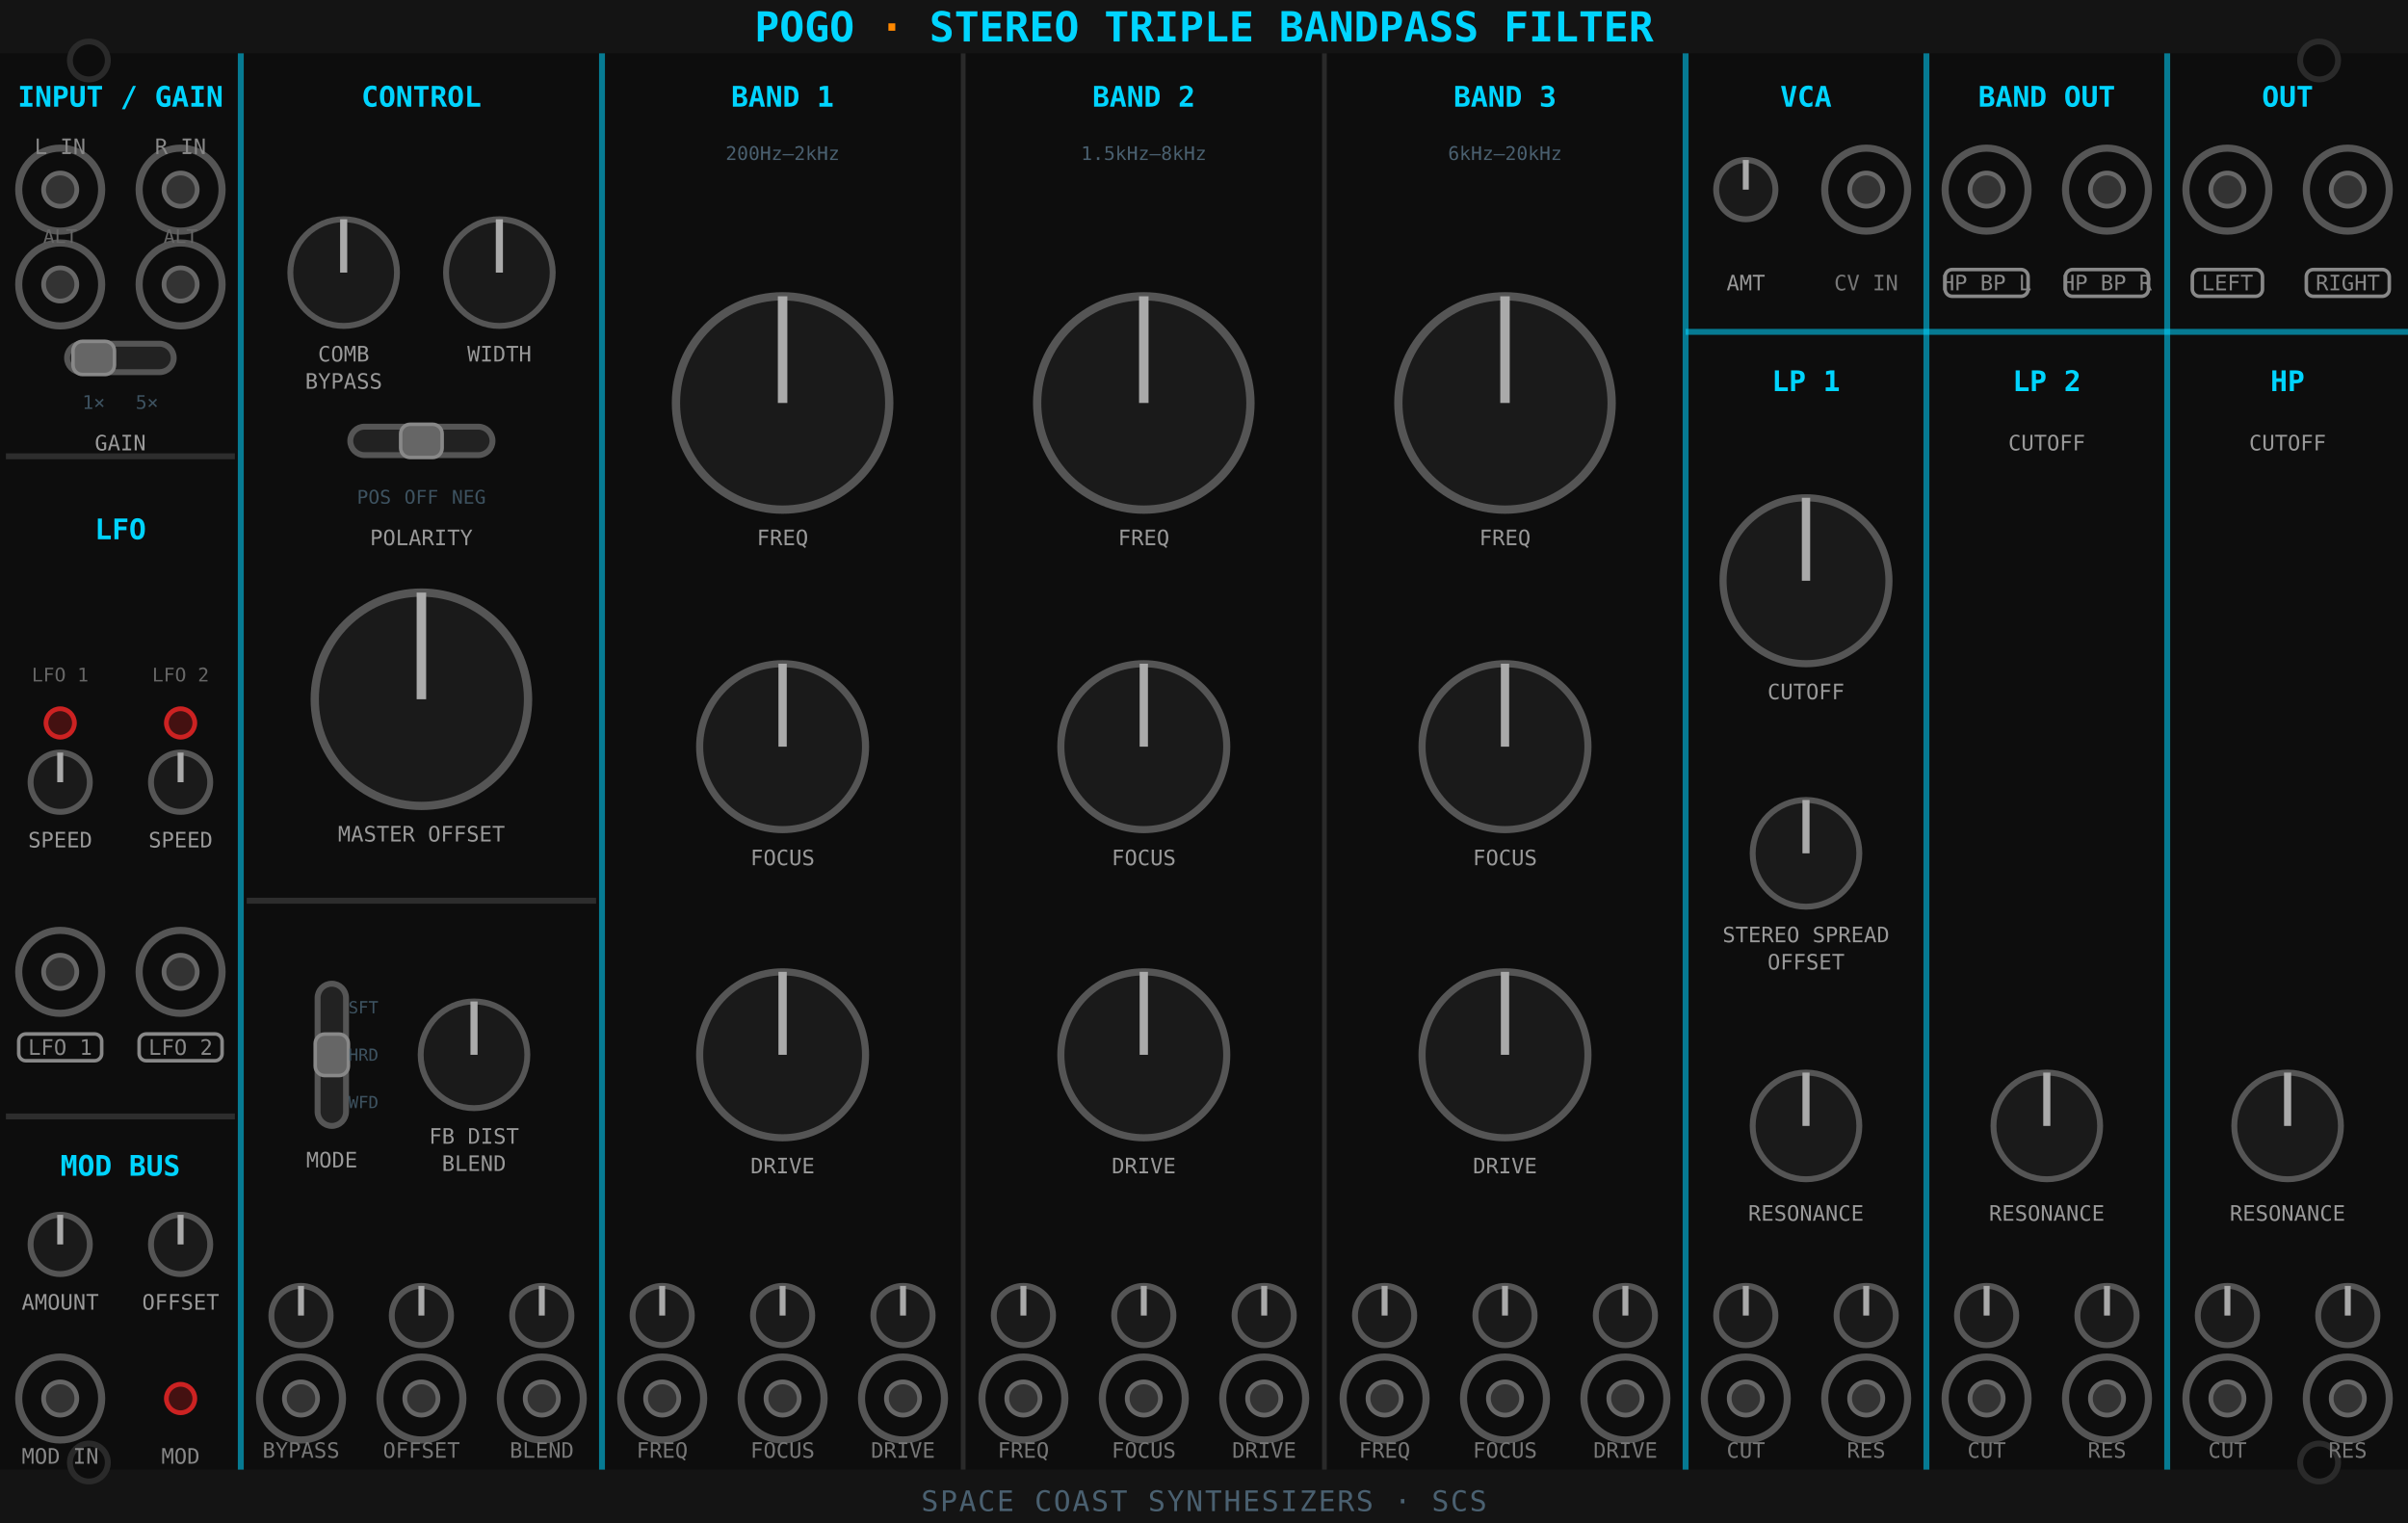
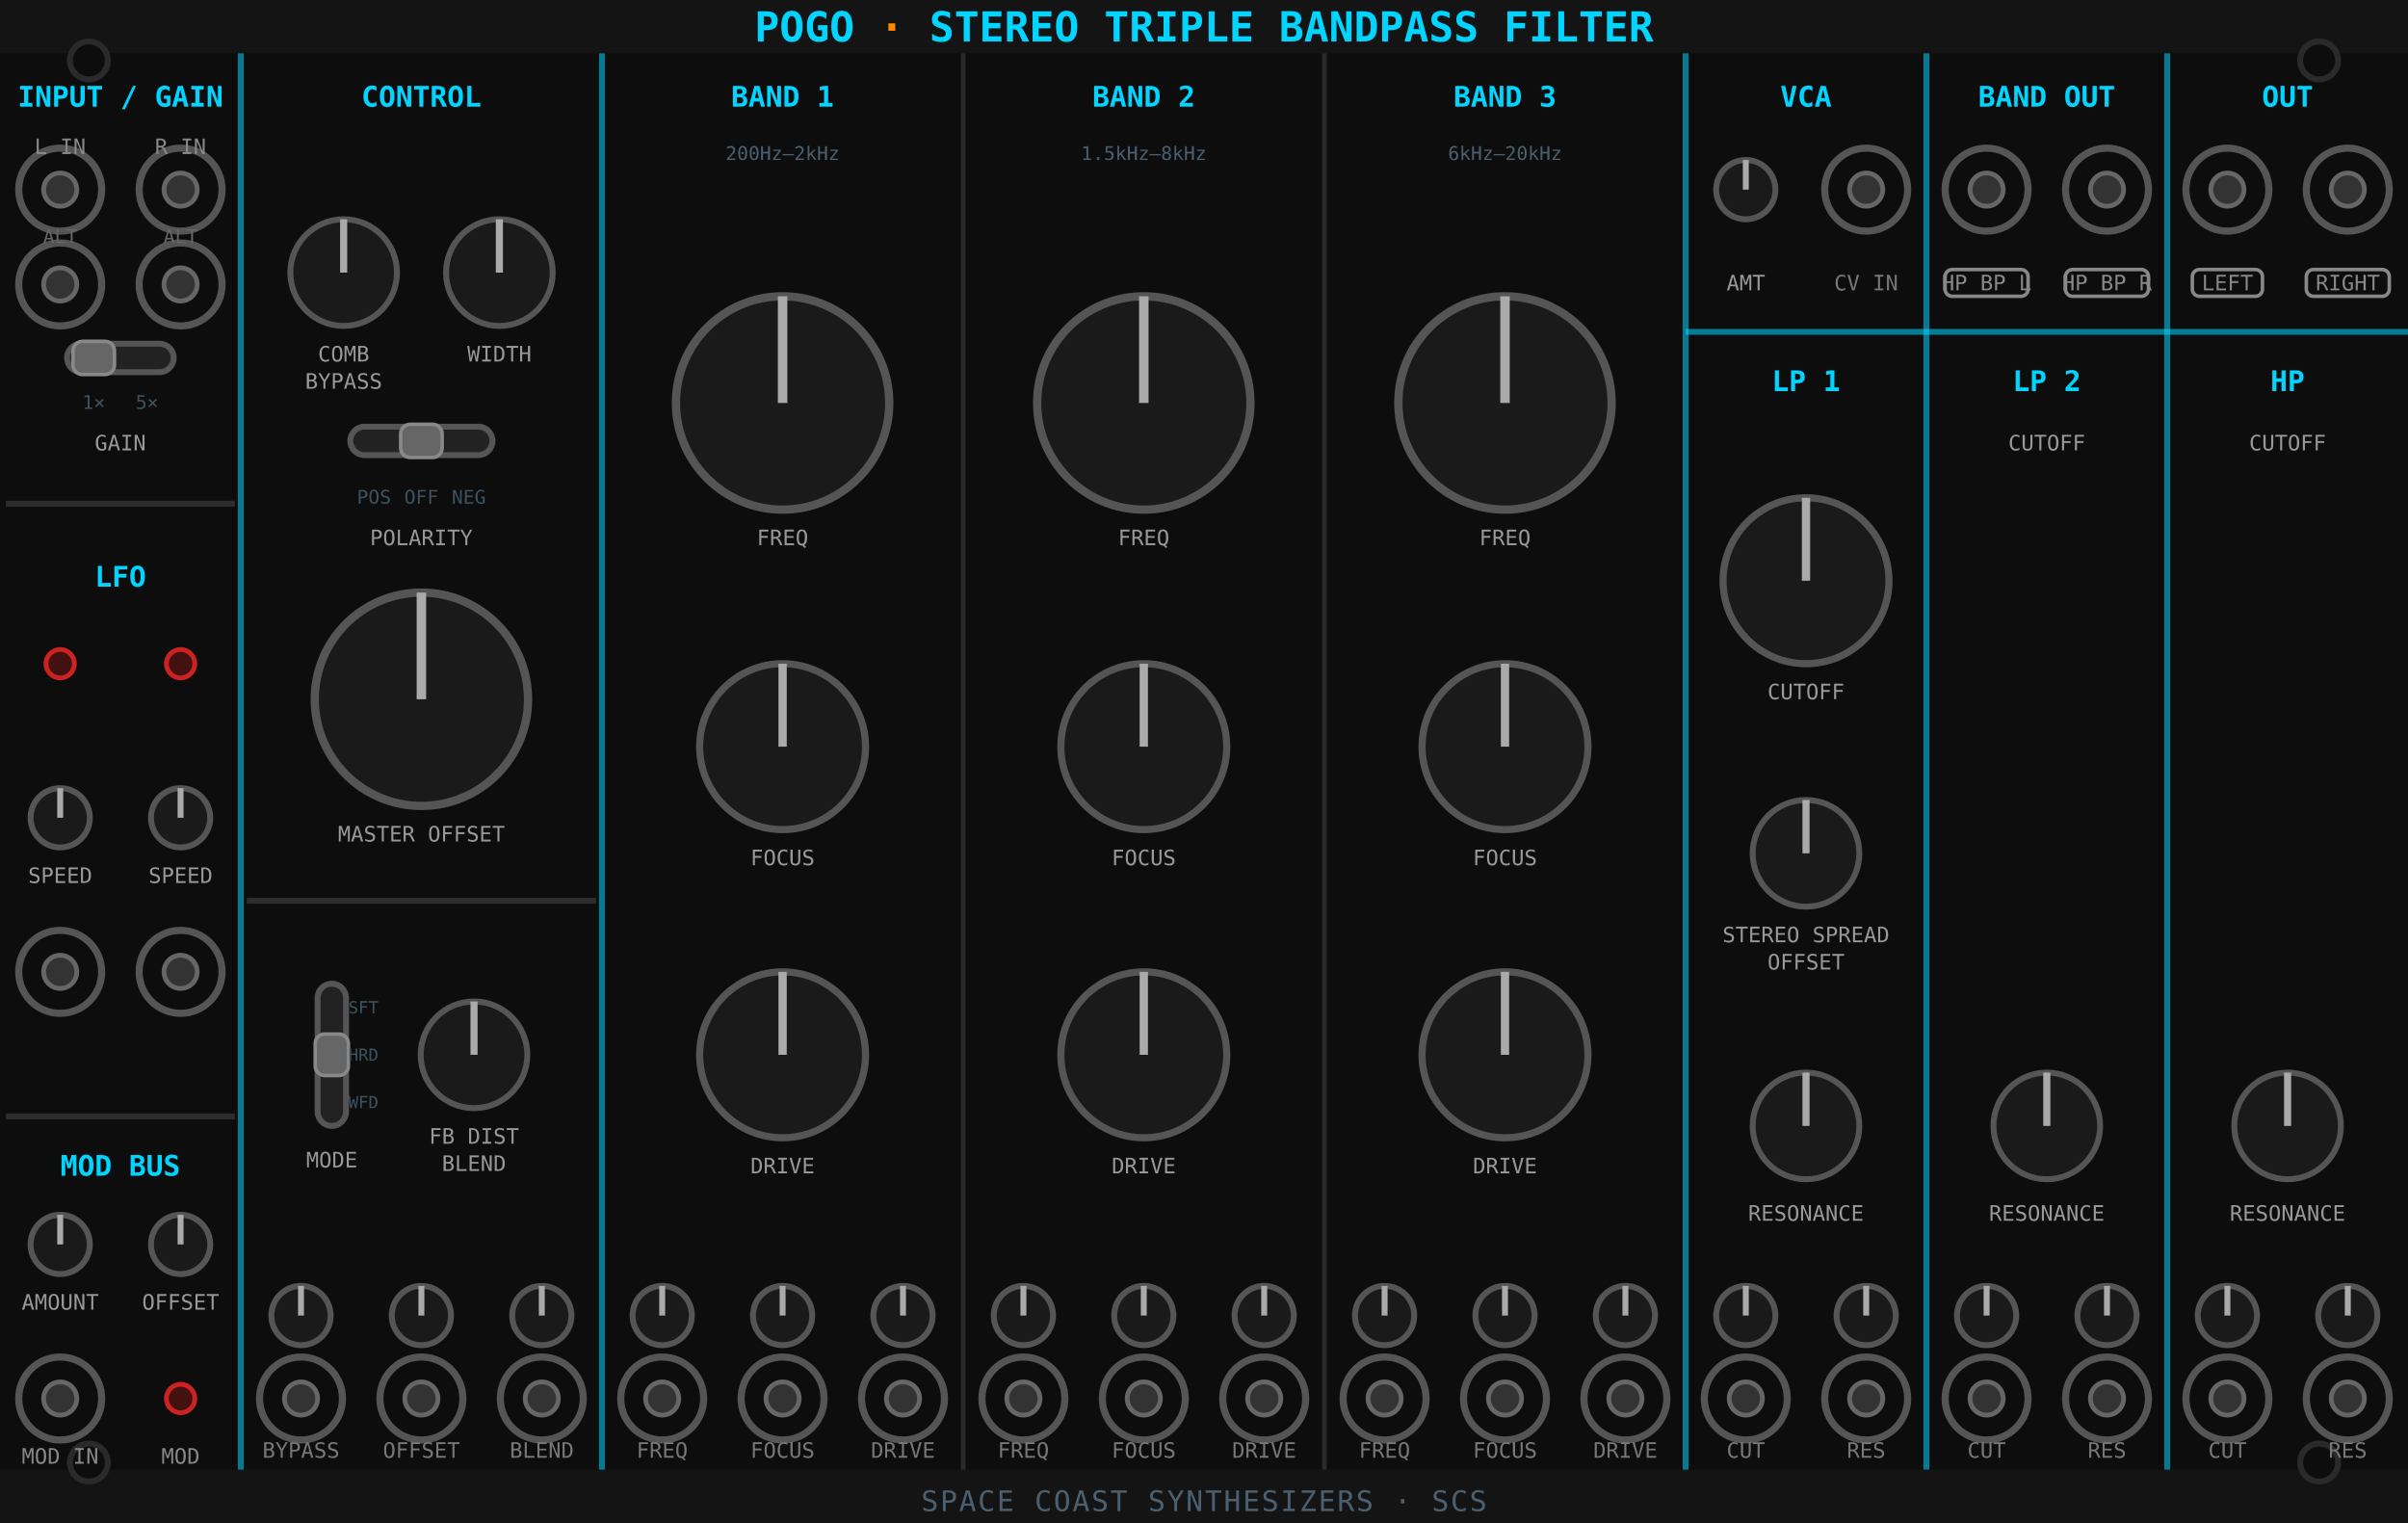
<svg xmlns="http://www.w3.org/2000/svg" width="203.20mm" height="128.5mm" viewBox="0 0 203.20 128.5">
  <rect x="0" y="0" width="203.20" height="128.5" fill="#0d0d0d" />
  <rect x="0" y="0" width="203.20" height="4.5" fill="#141414" />
  <rect x="0" y="124.0" width="203.20" height="4.5" fill="#141414" />
  <circle cx="7.5" cy="5.1" r="1.6" fill="#0d0d0d" stroke="#2a2a2a" stroke-width="0.5" />
  <circle cx="195.70" cy="5.1" r="1.6" fill="#0d0d0d" stroke="#2a2a2a" stroke-width="0.5" />
  <circle cx="7.5" cy="123.4" r="1.6" fill="#0d0d0d" stroke="#2a2a2a" stroke-width="0.5" />
  <circle cx="195.70" cy="123.4" r="1.6" fill="#0d0d0d" stroke="#2a2a2a" stroke-width="0.5" />
  <text x="101.60" y="3.5" fill="#00d4ff" font-family="monospace" font-size="3.5" font-weight="bold" text-anchor="middle">POGO  <tspan fill="#ff8800">·</tspan>  STEREO TRIPLE BANDPASS FILTER</text>
  <text x="101.60" y="127.5" fill="#4a6070" font-family="monospace" font-size="2.4" text-anchor="middle" letter-spacing="0.15">SPACE COAST SYNTHESIZERS  ·  SCS</text>
  <line x1="20.32" y1="4.5" x2="20.32" y2="124.0" stroke="#00d4ff" stroke-width="0.5" opacity="0.55" />
  <line x1="50.80" y1="4.5" x2="50.80" y2="124.0" stroke="#00d4ff" stroke-width="0.5" opacity="0.55" />
  <line x1="142.24" y1="4.5" x2="142.24" y2="124.0" stroke="#00d4ff" stroke-width="0.5" opacity="0.55" />
  <line x1="162.56" y1="4.5" x2="162.56" y2="124.0" stroke="#00d4ff" stroke-width="0.5" opacity="0.55" />
  <line x1="182.88" y1="4.5" x2="182.88" y2="124.0" stroke="#00d4ff" stroke-width="0.5" opacity="0.55" />
  <line x1="81.28" y1="4.5" x2="81.28" y2="124.0" stroke="#2a2a2a" stroke-width="0.4" />
  <line x1="111.76" y1="4.5" x2="111.76" y2="124.0" stroke="#2a2a2a" stroke-width="0.4" />
-   <line x1="0.5" y1="38.5" x2="19.82" y2="38.5" stroke="#2d2d2d" stroke-width="0.5" />
+   <line x1="0.5" y1="42.5" x2="19.82" y2="42.5" stroke="#2d2d2d" stroke-width="0.5" />
  <line x1="0.5" y1="94.2" x2="19.82" y2="94.2" stroke="#2d2d2d" stroke-width="0.5" />
  <line x1="20.82" y1="76" x2="50.30" y2="76" stroke="#2d2d2d" stroke-width="0.5" />
  <line x1="142.24" y1="28" x2="203.20" y2="28" stroke="#00d4ff" stroke-width="0.5" opacity="0.55" />
  <text x="10.16" y="9.0" fill="#00d4ff" font-family="monospace" font-size="2.4" text-anchor="middle" font-weight="bold">INPUT / GAIN</text>
-   <text x="10.16" y="45.5" fill="#00d4ff" font-family="monospace" font-size="2.4" text-anchor="middle" font-weight="bold">LFO</text>
+   <text x="10.16" y="49.5" fill="#00d4ff" font-family="monospace" font-size="2.4" text-anchor="middle" font-weight="bold">LFO</text>
  <text x="10.16" y="99.2" fill="#00d4ff" font-family="monospace" font-size="2.4" text-anchor="middle" font-weight="bold">MOD BUS</text>
  <text x="35.56" y="9.0" fill="#00d4ff" font-family="monospace" font-size="2.4" text-anchor="middle" font-weight="bold">CONTROL</text>
  <text x="66.04" y="9.0" fill="#00d4ff" font-family="monospace" font-size="2.4" text-anchor="middle" font-weight="bold">BAND 1</text>
  <text x="66.04" y="13.5" fill="#4a6070" font-family="monospace" font-size="1.6" text-anchor="middle">200Hz–2kHz</text>
  <text x="96.52" y="9.0" fill="#00d4ff" font-family="monospace" font-size="2.4" text-anchor="middle" font-weight="bold">BAND 2</text>
  <text x="96.52" y="13.5" fill="#4a6070" font-family="monospace" font-size="1.6" text-anchor="middle">1.5kHz–8kHz</text>
  <text x="127.00" y="9.0" fill="#00d4ff" font-family="monospace" font-size="2.4" text-anchor="middle" font-weight="bold">BAND 3</text>
  <text x="127.00" y="13.5" fill="#4a6070" font-family="monospace" font-size="1.6" text-anchor="middle">6kHz–20kHz</text>
  <text x="152.40" y="9.0" fill="#00d4ff" font-family="monospace" font-size="2.4" text-anchor="middle" font-weight="bold">VCA</text>
  <text x="152.40" y="33" fill="#00d4ff" font-family="monospace" font-size="2.4" text-anchor="middle" font-weight="bold">LP 1</text>
  <text x="172.72" y="9.0" fill="#00d4ff" font-family="monospace" font-size="2.4" text-anchor="middle" font-weight="bold">BAND OUT</text>
  <text x="193.04" y="9.0" fill="#00d4ff" font-family="monospace" font-size="2.4" text-anchor="middle" font-weight="bold">OUT</text>
  <text x="172.72" y="33" fill="#00d4ff" font-family="monospace" font-size="2.4" text-anchor="middle" font-weight="bold">LP 2</text>
  <text x="193.04" y="33" fill="#00d4ff" font-family="monospace" font-size="2.4" text-anchor="middle" font-weight="bold">HP</text>
  <circle cx="5.08" cy="16" r="3.5" fill="none" stroke="#555" stroke-width="0.6" />
  <circle cx="5.08" cy="16" r="1.4" fill="#333" stroke="#666" stroke-width="0.4" />
  <text x="5.08" y="13.0" fill="#888" font-family="monospace" font-size="1.8" text-anchor="middle">L IN</text>
  <circle cx="15.24" cy="16" r="3.5" fill="none" stroke="#555" stroke-width="0.6" />
  <circle cx="15.24" cy="16" r="1.4" fill="#333" stroke="#666" stroke-width="0.4" />
  <text x="15.24" y="13.0" fill="#888" font-family="monospace" font-size="1.8" text-anchor="middle">R IN</text>
  <circle cx="5.08" cy="24" r="3.5" fill="none" stroke="#555" stroke-width="0.6" />
  <circle cx="5.08" cy="24" r="1.4" fill="#333" stroke="#666" stroke-width="0.4" />
  <text x="5.08" y="20.5" fill="#666" font-family="monospace" font-size="1.6" text-anchor="middle">ALT</text>
  <circle cx="15.24" cy="24" r="3.5" fill="none" stroke="#555" stroke-width="0.6" />
  <circle cx="15.24" cy="24" r="1.4" fill="#333" stroke="#666" stroke-width="0.4" />
  <text x="15.24" y="20.5" fill="#666" font-family="monospace" font-size="1.6" text-anchor="middle">ALT</text>
  <rect x="5.66" y="29.0" width="9" height="2.4" rx="1.2" fill="#222" stroke="#555" stroke-width="0.5" />
  <rect x="6.16" y="28.8" width="3.5" height="2.8" rx="0.8" fill="#666" stroke="#888" stroke-width="0.3" />
  <text x="7.91" y="34.5" fill="#3d5260" font-family="monospace" font-size="1.6" text-anchor="middle">1×</text>
  <text x="12.41" y="34.5" fill="#3d5260" font-family="monospace" font-size="1.6" text-anchor="middle">5×</text>
  <text x="10.16" y="38.0" fill="#999" font-family="monospace" font-size="1.8" text-anchor="middle">GAIN</text>
-   <circle cx="5.08" cy="61" r="1.2" fill="#441111" stroke="#cc2222" stroke-width="0.4" />
-   <text x="5.08" y="57.5" fill="#666" font-family="monospace" font-size="1.6" text-anchor="middle">LFO 1</text>
-   <circle cx="15.24" cy="61" r="1.2" fill="#441111" stroke="#cc2222" stroke-width="0.4" />
-   <text x="15.24" y="57.5" fill="#666" font-family="monospace" font-size="1.6" text-anchor="middle">LFO 2</text>
-   <circle cx="5.08" cy="66" r="2.5" fill="#1a1a1a" stroke="#555" stroke-width="0.5" />
-   <line x1="5.08" y1="66" x2="5.08" y2="63.5" stroke="#aaa" stroke-width="0.5" />
-   <text x="5.08" y="71.5" fill="#999" font-family="monospace" font-size="1.8" text-anchor="middle">SPEED</text>
-   <circle cx="15.24" cy="66" r="2.5" fill="#1a1a1a" stroke="#555" stroke-width="0.5" />
-   <line x1="15.24" y1="66" x2="15.24" y2="63.5" stroke="#aaa" stroke-width="0.5" />
-   <text x="15.24" y="71.5" fill="#999" font-family="monospace" font-size="1.8" text-anchor="middle">SPEED</text>
+   <circle cx="5.08" cy="56" r="1.2" fill="#441111" stroke="#cc2222" stroke-width="0.4" />
+   <circle cx="15.24" cy="56" r="1.2" fill="#441111" stroke="#cc2222" stroke-width="0.4" />
+   <circle cx="5.08" cy="69" r="2.5" fill="#1a1a1a" stroke="#555" stroke-width="0.5" />
+   <line x1="5.08" y1="69" x2="5.08" y2="66.5" stroke="#aaa" stroke-width="0.5" />
+   <text x="5.08" y="74.5" fill="#999" font-family="monospace" font-size="1.8" text-anchor="middle">SPEED</text>
+   <circle cx="15.24" cy="69" r="2.5" fill="#1a1a1a" stroke="#555" stroke-width="0.5" />
+   <line x1="15.24" y1="69" x2="15.24" y2="66.5" stroke="#aaa" stroke-width="0.5" />
+   <text x="15.24" y="74.5" fill="#999" font-family="monospace" font-size="1.8" text-anchor="middle">SPEED</text>
  <circle cx="5.08" cy="82" r="3.5" fill="none" stroke="#555" stroke-width="0.6" />
  <circle cx="5.08" cy="82" r="1.4" fill="#333" stroke="#666" stroke-width="0.4" />
-   <rect x="1.58" y="87.24" width="7.0" height="2.26" rx="0.6" fill="none" stroke="#888" stroke-width="0.3" />
-   <text x="5.08" y="89.0" fill="#888" font-family="monospace" font-size="1.8" text-anchor="middle">LFO 1</text>
  <circle cx="15.24" cy="82" r="3.5" fill="none" stroke="#555" stroke-width="0.6" />
  <circle cx="15.24" cy="82" r="1.4" fill="#333" stroke="#666" stroke-width="0.4" />
-   <rect x="11.74" y="87.24" width="7.0" height="2.26" rx="0.6" fill="none" stroke="#888" stroke-width="0.3" />
-   <text x="15.24" y="89.0" fill="#888" font-family="monospace" font-size="1.8" text-anchor="middle">LFO 2</text>
  <circle cx="5.08" cy="105" r="2.5" fill="#1a1a1a" stroke="#555" stroke-width="0.5" />
  <line x1="5.08" y1="105" x2="5.08" y2="102.5" stroke="#aaa" stroke-width="0.5" />
  <text x="5.08" y="110.5" fill="#999" font-family="monospace" font-size="1.8" text-anchor="middle">AMOUNT</text>
  <circle cx="15.24" cy="105" r="2.5" fill="#1a1a1a" stroke="#555" stroke-width="0.5" />
  <line x1="15.24" y1="105" x2="15.24" y2="102.5" stroke="#aaa" stroke-width="0.5" />
  <text x="15.24" y="110.5" fill="#999" font-family="monospace" font-size="1.8" text-anchor="middle">OFFSET</text>
  <circle cx="5.08" cy="118" r="3.5" fill="none" stroke="#555" stroke-width="0.6" />
  <circle cx="5.08" cy="118" r="1.4" fill="#333" stroke="#666" stroke-width="0.4" />
  <text x="5.08" y="123.5" fill="#888" font-family="monospace" font-size="1.8" text-anchor="middle">MOD IN</text>
  <circle cx="15.24" cy="118" r="1.2" fill="#441111" stroke="#cc2222" stroke-width="0.4" />
  <text x="15.24" y="123.5" fill="#888" font-family="monospace" font-size="1.8" text-anchor="middle">MOD</text>
  <circle cx="29.0" cy="23" r="4.5" fill="#1a1a1a" stroke="#555" stroke-width="0.5" />
  <line x1="29.0" y1="23" x2="29.0" y2="18.5" stroke="#aaa" stroke-width="0.6" />
  <text x="29.0" y="30.5" fill="#999" font-family="monospace" font-size="1.8" text-anchor="middle">COMB</text>
  <text x="29.0" y="32.8" fill="#999" font-family="monospace" font-size="1.8" text-anchor="middle">BYPASS</text>
  <circle cx="42.14" cy="23" r="4.5" fill="#1a1a1a" stroke="#555" stroke-width="0.5" />
  <line x1="42.14" y1="23" x2="42.14" y2="18.5" stroke="#aaa" stroke-width="0.6" />
  <text x="42.14" y="30.5" fill="#999" font-family="monospace" font-size="1.8" text-anchor="middle">WIDTH</text>
  <rect x="29.56" y="36.0" width="12" height="2.4" rx="1.2" fill="#222" stroke="#555" stroke-width="0.5" />
  <rect x="33.81" y="35.8" width="3.5" height="2.8" rx="0.8" fill="#666" stroke="#888" stroke-width="0.3" />
  <text x="31.56" y="42.5" fill="#3d5260" font-family="monospace" font-size="1.6" text-anchor="middle">POS</text>
  <text x="35.56" y="42.5" fill="#3d5260" font-family="monospace" font-size="1.6" text-anchor="middle">OFF</text>
  <text x="39.56" y="42.5" fill="#3d5260" font-family="monospace" font-size="1.6" text-anchor="middle">NEG</text>
  <text x="35.56" y="46.0" fill="#999" font-family="monospace" font-size="1.8" text-anchor="middle">POLARITY</text>
  <circle cx="35.56" cy="59" r="9" fill="#1a1a1a" stroke="#555" stroke-width="0.7" />
  <line x1="35.56" y1="59" x2="35.56" y2="50" stroke="#aaa" stroke-width="0.8" />
  <text x="35.56" y="71" fill="#999" font-family="monospace" font-size="1.8" text-anchor="middle">MASTER OFFSET</text>
  <rect x="26.8" y="83" width="2.4" height="12" rx="1.2" fill="#222" stroke="#555" stroke-width="0.5" />
  <rect x="26.6" y="87.25" width="2.8" height="3.5" rx="0.8" fill="#666" stroke="#888" stroke-width="0.3" />
  <text x="29.4" y="85.5" fill="#3d5260" font-family="monospace" font-size="1.4" text-anchor="start">SFT</text>
  <text x="29.4" y="89.5" fill="#3d5260" font-family="monospace" font-size="1.4" text-anchor="start">HRD</text>
  <text x="29.4" y="93.5" fill="#3d5260" font-family="monospace" font-size="1.4" text-anchor="start">WFD</text>
  <text x="28" y="98.5" fill="#999" font-family="monospace" font-size="1.8" text-anchor="middle">MODE</text>
  <circle cx="40" cy="89" r="4.5" fill="#1a1a1a" stroke="#555" stroke-width="0.5" />
  <line x1="40" y1="89" x2="40" y2="84.5" stroke="#aaa" stroke-width="0.6" />
  <text x="40" y="96.5" fill="#999" font-family="monospace" font-size="1.8" text-anchor="middle">FB DIST</text>
  <text x="40" y="98.8" fill="#999" font-family="monospace" font-size="1.8" text-anchor="middle">BLEND</text>
  <circle cx="25.40" cy="111" r="2.5" fill="#1a1a1a" stroke="#555" stroke-width="0.5" />
  <line x1="25.40" y1="111" x2="25.40" y2="108.5" stroke="#aaa" stroke-width="0.5" />
  <circle cx="35.56" cy="111" r="2.5" fill="#1a1a1a" stroke="#555" stroke-width="0.5" />
  <line x1="35.56" y1="111" x2="35.56" y2="108.5" stroke="#aaa" stroke-width="0.5" />
  <circle cx="45.72" cy="111" r="2.5" fill="#1a1a1a" stroke="#555" stroke-width="0.5" />
  <line x1="45.72" y1="111" x2="45.72" y2="108.5" stroke="#aaa" stroke-width="0.5" />
  <circle cx="25.40" cy="118" r="3.5" fill="none" stroke="#555" stroke-width="0.6" />
  <circle cx="25.40" cy="118" r="1.4" fill="#333" stroke="#666" stroke-width="0.4" />
  <text x="25.40" y="123" fill="#777" font-family="monospace" font-size="1.8" text-anchor="middle">BYPASS</text>
  <circle cx="35.56" cy="118" r="3.5" fill="none" stroke="#555" stroke-width="0.6" />
  <circle cx="35.56" cy="118" r="1.4" fill="#333" stroke="#666" stroke-width="0.4" />
  <text x="35.56" y="123" fill="#777" font-family="monospace" font-size="1.8" text-anchor="middle">OFFSET</text>
  <circle cx="45.72" cy="118" r="3.5" fill="none" stroke="#555" stroke-width="0.6" />
  <circle cx="45.72" cy="118" r="1.4" fill="#333" stroke="#666" stroke-width="0.4" />
  <text x="45.72" y="123" fill="#777" font-family="monospace" font-size="1.8" text-anchor="middle">BLEND</text>
  <circle cx="66.04" cy="34" r="9" fill="#1a1a1a" stroke="#555" stroke-width="0.7" />
  <line x1="66.04" y1="34" x2="66.04" y2="25" stroke="#aaa" stroke-width="0.8" />
  <text x="66.04" y="46" fill="#999" font-family="monospace" font-size="1.8" text-anchor="middle">FREQ</text>
  <circle cx="66.04" cy="63" r="7" fill="#1a1a1a" stroke="#555" stroke-width="0.6" />
  <line x1="66.04" y1="63" x2="66.04" y2="56" stroke="#aaa" stroke-width="0.7" />
  <text x="66.04" y="73" fill="#999" font-family="monospace" font-size="1.8" text-anchor="middle">FOCUS</text>
  <circle cx="66.04" cy="89" r="7" fill="#1a1a1a" stroke="#555" stroke-width="0.6" />
  <line x1="66.04" y1="89" x2="66.04" y2="82" stroke="#aaa" stroke-width="0.7" />
  <text x="66.04" y="99" fill="#999" font-family="monospace" font-size="1.8" text-anchor="middle">DRIVE</text>
  <circle cx="55.88" cy="111" r="2.5" fill="#1a1a1a" stroke="#555" stroke-width="0.5" />
  <line x1="55.88" y1="111" x2="55.88" y2="108.5" stroke="#aaa" stroke-width="0.5" />
  <circle cx="66.04" cy="111" r="2.5" fill="#1a1a1a" stroke="#555" stroke-width="0.5" />
  <line x1="66.04" y1="111" x2="66.04" y2="108.5" stroke="#aaa" stroke-width="0.5" />
  <circle cx="76.20" cy="111" r="2.5" fill="#1a1a1a" stroke="#555" stroke-width="0.5" />
  <line x1="76.20" y1="111" x2="76.20" y2="108.5" stroke="#aaa" stroke-width="0.5" />
  <circle cx="55.88" cy="118" r="3.5" fill="none" stroke="#555" stroke-width="0.6" />
  <circle cx="55.88" cy="118" r="1.4" fill="#333" stroke="#666" stroke-width="0.4" />
  <text x="55.88" y="123" fill="#777" font-family="monospace" font-size="1.8" text-anchor="middle">FREQ</text>
  <circle cx="66.04" cy="118" r="3.5" fill="none" stroke="#555" stroke-width="0.6" />
  <circle cx="66.04" cy="118" r="1.4" fill="#333" stroke="#666" stroke-width="0.4" />
  <text x="66.04" y="123" fill="#777" font-family="monospace" font-size="1.8" text-anchor="middle">FOCUS</text>
  <circle cx="76.20" cy="118" r="3.5" fill="none" stroke="#555" stroke-width="0.6" />
  <circle cx="76.20" cy="118" r="1.4" fill="#333" stroke="#666" stroke-width="0.4" />
  <text x="76.20" y="123" fill="#777" font-family="monospace" font-size="1.8" text-anchor="middle">DRIVE</text>
  <circle cx="96.52" cy="34" r="9" fill="#1a1a1a" stroke="#555" stroke-width="0.7" />
  <line x1="96.52" y1="34" x2="96.52" y2="25" stroke="#aaa" stroke-width="0.8" />
  <text x="96.52" y="46" fill="#999" font-family="monospace" font-size="1.8" text-anchor="middle">FREQ</text>
  <circle cx="96.52" cy="63" r="7" fill="#1a1a1a" stroke="#555" stroke-width="0.6" />
  <line x1="96.52" y1="63" x2="96.52" y2="56" stroke="#aaa" stroke-width="0.7" />
  <text x="96.52" y="73" fill="#999" font-family="monospace" font-size="1.8" text-anchor="middle">FOCUS</text>
  <circle cx="96.52" cy="89" r="7" fill="#1a1a1a" stroke="#555" stroke-width="0.6" />
  <line x1="96.52" y1="89" x2="96.52" y2="82" stroke="#aaa" stroke-width="0.7" />
  <text x="96.52" y="99" fill="#999" font-family="monospace" font-size="1.8" text-anchor="middle">DRIVE</text>
  <circle cx="86.36" cy="111" r="2.5" fill="#1a1a1a" stroke="#555" stroke-width="0.5" />
  <line x1="86.36" y1="111" x2="86.36" y2="108.5" stroke="#aaa" stroke-width="0.5" />
  <circle cx="96.52" cy="111" r="2.5" fill="#1a1a1a" stroke="#555" stroke-width="0.5" />
  <line x1="96.52" y1="111" x2="96.52" y2="108.5" stroke="#aaa" stroke-width="0.5" />
  <circle cx="106.68" cy="111" r="2.5" fill="#1a1a1a" stroke="#555" stroke-width="0.5" />
  <line x1="106.68" y1="111" x2="106.68" y2="108.5" stroke="#aaa" stroke-width="0.5" />
  <circle cx="86.36" cy="118" r="3.5" fill="none" stroke="#555" stroke-width="0.6" />
  <circle cx="86.36" cy="118" r="1.4" fill="#333" stroke="#666" stroke-width="0.4" />
  <text x="86.36" y="123" fill="#777" font-family="monospace" font-size="1.8" text-anchor="middle">FREQ</text>
  <circle cx="96.52" cy="118" r="3.5" fill="none" stroke="#555" stroke-width="0.6" />
  <circle cx="96.52" cy="118" r="1.4" fill="#333" stroke="#666" stroke-width="0.4" />
  <text x="96.52" y="123" fill="#777" font-family="monospace" font-size="1.8" text-anchor="middle">FOCUS</text>
  <circle cx="106.68" cy="118" r="3.5" fill="none" stroke="#555" stroke-width="0.6" />
  <circle cx="106.68" cy="118" r="1.4" fill="#333" stroke="#666" stroke-width="0.4" />
  <text x="106.68" y="123" fill="#777" font-family="monospace" font-size="1.8" text-anchor="middle">DRIVE</text>
  <circle cx="127.00" cy="34" r="9" fill="#1a1a1a" stroke="#555" stroke-width="0.7" />
  <line x1="127.00" y1="34" x2="127.00" y2="25" stroke="#aaa" stroke-width="0.8" />
  <text x="127.00" y="46" fill="#999" font-family="monospace" font-size="1.8" text-anchor="middle">FREQ</text>
  <circle cx="127.00" cy="63" r="7" fill="#1a1a1a" stroke="#555" stroke-width="0.6" />
  <line x1="127.00" y1="63" x2="127.00" y2="56" stroke="#aaa" stroke-width="0.7" />
  <text x="127.00" y="73" fill="#999" font-family="monospace" font-size="1.8" text-anchor="middle">FOCUS</text>
  <circle cx="127.00" cy="89" r="7" fill="#1a1a1a" stroke="#555" stroke-width="0.6" />
  <line x1="127.00" y1="89" x2="127.00" y2="82" stroke="#aaa" stroke-width="0.7" />
  <text x="127.00" y="99" fill="#999" font-family="monospace" font-size="1.8" text-anchor="middle">DRIVE</text>
  <circle cx="116.84" cy="111" r="2.5" fill="#1a1a1a" stroke="#555" stroke-width="0.5" />
  <line x1="116.84" y1="111" x2="116.84" y2="108.5" stroke="#aaa" stroke-width="0.5" />
  <circle cx="127.00" cy="111" r="2.5" fill="#1a1a1a" stroke="#555" stroke-width="0.5" />
  <line x1="127.00" y1="111" x2="127.00" y2="108.5" stroke="#aaa" stroke-width="0.5" />
  <circle cx="137.16" cy="111" r="2.5" fill="#1a1a1a" stroke="#555" stroke-width="0.5" />
  <line x1="137.16" y1="111" x2="137.16" y2="108.5" stroke="#aaa" stroke-width="0.5" />
  <circle cx="116.84" cy="118" r="3.5" fill="none" stroke="#555" stroke-width="0.6" />
  <circle cx="116.84" cy="118" r="1.4" fill="#333" stroke="#666" stroke-width="0.4" />
  <text x="116.84" y="123" fill="#777" font-family="monospace" font-size="1.8" text-anchor="middle">FREQ</text>
  <circle cx="127.00" cy="118" r="3.5" fill="none" stroke="#555" stroke-width="0.6" />
  <circle cx="127.00" cy="118" r="1.4" fill="#333" stroke="#666" stroke-width="0.4" />
  <text x="127.00" y="123" fill="#777" font-family="monospace" font-size="1.8" text-anchor="middle">FOCUS</text>
  <circle cx="137.16" cy="118" r="3.5" fill="none" stroke="#555" stroke-width="0.6" />
  <circle cx="137.16" cy="118" r="1.4" fill="#333" stroke="#666" stroke-width="0.4" />
  <text x="137.16" y="123" fill="#777" font-family="monospace" font-size="1.8" text-anchor="middle">DRIVE</text>
  <circle cx="147.32" cy="16" r="2.5" fill="#1a1a1a" stroke="#555" stroke-width="0.5" />
  <line x1="147.32" y1="16" x2="147.32" y2="13.5" stroke="#aaa" stroke-width="0.5" />
  <text x="147.32" y="24.5" fill="#999" font-family="monospace" font-size="1.8" text-anchor="middle">AMT</text>
  <circle cx="157.48" cy="16" r="3.5" fill="none" stroke="#555" stroke-width="0.6" />
  <circle cx="157.48" cy="16" r="1.4" fill="#333" stroke="#666" stroke-width="0.4" />
  <text x="157.48" y="24.5" fill="#777" font-family="monospace" font-size="1.8" text-anchor="middle">CV IN</text>
  <circle cx="152.40" cy="49" r="7" fill="#1a1a1a" stroke="#555" stroke-width="0.6" />
  <line x1="152.40" y1="49" x2="152.40" y2="42" stroke="#aaa" stroke-width="0.7" />
  <text x="152.40" y="59" fill="#999" font-family="monospace" font-size="1.8" text-anchor="middle">CUTOFF</text>
  <circle cx="152.40" cy="72" r="4.5" fill="#1a1a1a" stroke="#555" stroke-width="0.5" />
  <line x1="152.40" y1="72" x2="152.40" y2="67.5" stroke="#aaa" stroke-width="0.6" />
  <text x="152.40" y="79.5" fill="#999" font-family="monospace" font-size="1.8" text-anchor="middle">STEREO SPREAD</text>
  <text x="152.40" y="81.8" fill="#999" font-family="monospace" font-size="1.8" text-anchor="middle">OFFSET</text>
  <circle cx="152.40" cy="95" r="4.5" fill="#1a1a1a" stroke="#555" stroke-width="0.5" />
  <line x1="152.40" y1="95" x2="152.40" y2="90.5" stroke="#aaa" stroke-width="0.6" />
  <text x="152.40" y="103" fill="#999" font-family="monospace" font-size="1.8" text-anchor="middle">RESONANCE</text>
  <circle cx="147.32" cy="111" r="2.5" fill="#1a1a1a" stroke="#555" stroke-width="0.5" />
  <line x1="147.32" y1="111" x2="147.32" y2="108.5" stroke="#aaa" stroke-width="0.5" />
  <circle cx="157.48" cy="111" r="2.5" fill="#1a1a1a" stroke="#555" stroke-width="0.5" />
  <line x1="157.48" y1="111" x2="157.48" y2="108.5" stroke="#aaa" stroke-width="0.5" />
  <circle cx="147.32" cy="118" r="3.5" fill="none" stroke="#555" stroke-width="0.6" />
  <circle cx="147.32" cy="118" r="1.4" fill="#333" stroke="#666" stroke-width="0.4" />
  <text x="147.32" y="123" fill="#777" font-family="monospace" font-size="1.8" text-anchor="middle">CUT</text>
  <circle cx="157.48" cy="118" r="3.5" fill="none" stroke="#555" stroke-width="0.6" />
  <circle cx="157.48" cy="118" r="1.4" fill="#333" stroke="#666" stroke-width="0.4" />
  <text x="157.48" y="123" fill="#777" font-family="monospace" font-size="1.8" text-anchor="middle">RES</text>
  <circle cx="167.64" cy="16" r="3.5" fill="none" stroke="#555" stroke-width="0.6" />
  <circle cx="167.64" cy="16" r="1.4" fill="#333" stroke="#666" stroke-width="0.4" />
  <rect x="164.14" y="22.74" width="7.0" height="2.26" rx="0.6" fill="none" stroke="#888" stroke-width="0.3" />
  <text x="167.64" y="24.5" fill="#888" font-family="monospace" font-size="1.8" text-anchor="middle">HP BP L</text>
  <circle cx="177.80" cy="16" r="3.5" fill="none" stroke="#555" stroke-width="0.6" />
  <circle cx="177.80" cy="16" r="1.4" fill="#333" stroke="#666" stroke-width="0.4" />
  <rect x="174.30" y="22.74" width="7.0" height="2.26" rx="0.6" fill="none" stroke="#888" stroke-width="0.3" />
  <text x="177.80" y="24.5" fill="#888" font-family="monospace" font-size="1.8" text-anchor="middle">HP BP R</text>
  <text x="172.72" y="38" fill="#999" font-family="monospace" font-size="1.8" text-anchor="middle">CUTOFF</text>
  <circle cx="172.72" cy="95" r="4.5" fill="#1a1a1a" stroke="#555" stroke-width="0.5" />
  <line x1="172.72" y1="95" x2="172.72" y2="90.5" stroke="#aaa" stroke-width="0.6" />
  <text x="172.72" y="103" fill="#999" font-family="monospace" font-size="1.8" text-anchor="middle">RESONANCE</text>
  <circle cx="167.64" cy="111" r="2.5" fill="#1a1a1a" stroke="#555" stroke-width="0.5" />
  <line x1="167.64" y1="111" x2="167.64" y2="108.5" stroke="#aaa" stroke-width="0.5" />
  <circle cx="177.80" cy="111" r="2.5" fill="#1a1a1a" stroke="#555" stroke-width="0.5" />
  <line x1="177.80" y1="111" x2="177.80" y2="108.5" stroke="#aaa" stroke-width="0.5" />
  <circle cx="167.64" cy="118" r="3.5" fill="none" stroke="#555" stroke-width="0.6" />
  <circle cx="167.64" cy="118" r="1.4" fill="#333" stroke="#666" stroke-width="0.4" />
  <text x="167.64" y="123" fill="#777" font-family="monospace" font-size="1.8" text-anchor="middle">CUT</text>
  <circle cx="177.80" cy="118" r="3.5" fill="none" stroke="#555" stroke-width="0.6" />
  <circle cx="177.80" cy="118" r="1.4" fill="#333" stroke="#666" stroke-width="0.4" />
  <text x="177.80" y="123" fill="#777" font-family="monospace" font-size="1.8" text-anchor="middle">RES</text>
  <circle cx="187.96" cy="16" r="3.5" fill="none" stroke="#555" stroke-width="0.6" />
  <circle cx="187.96" cy="16" r="1.4" fill="#333" stroke="#666" stroke-width="0.4" />
  <rect x="185.00" y="22.74" width="5.92" height="2.26" rx="0.6" fill="none" stroke="#888" stroke-width="0.3" />
  <text x="187.96" y="24.5" fill="#888" font-family="monospace" font-size="1.8" text-anchor="middle">LEFT</text>
  <circle cx="198.12" cy="16" r="3.5" fill="none" stroke="#555" stroke-width="0.6" />
  <circle cx="198.12" cy="16" r="1.4" fill="#333" stroke="#666" stroke-width="0.4" />
  <rect x="194.62" y="22.74" width="7.0" height="2.26" rx="0.6" fill="none" stroke="#888" stroke-width="0.3" />
  <text x="198.12" y="24.5" fill="#888" font-family="monospace" font-size="1.8" text-anchor="middle">RIGHT</text>
  <text x="193.04" y="38" fill="#999" font-family="monospace" font-size="1.8" text-anchor="middle">CUTOFF</text>
  <circle cx="193.04" cy="95" r="4.5" fill="#1a1a1a" stroke="#555" stroke-width="0.5" />
  <line x1="193.04" y1="95" x2="193.04" y2="90.5" stroke="#aaa" stroke-width="0.6" />
  <text x="193.04" y="103" fill="#999" font-family="monospace" font-size="1.8" text-anchor="middle">RESONANCE</text>
  <circle cx="187.96" cy="111" r="2.5" fill="#1a1a1a" stroke="#555" stroke-width="0.5" />
  <line x1="187.96" y1="111" x2="187.96" y2="108.5" stroke="#aaa" stroke-width="0.5" />
  <circle cx="198.12" cy="111" r="2.5" fill="#1a1a1a" stroke="#555" stroke-width="0.5" />
  <line x1="198.12" y1="111" x2="198.12" y2="108.5" stroke="#aaa" stroke-width="0.5" />
  <circle cx="187.96" cy="118" r="3.5" fill="none" stroke="#555" stroke-width="0.6" />
  <circle cx="187.96" cy="118" r="1.4" fill="#333" stroke="#666" stroke-width="0.4" />
  <text x="187.96" y="123" fill="#777" font-family="monospace" font-size="1.8" text-anchor="middle">CUT</text>
  <circle cx="198.12" cy="118" r="3.5" fill="none" stroke="#555" stroke-width="0.6" />
  <circle cx="198.12" cy="118" r="1.4" fill="#333" stroke="#666" stroke-width="0.4" />
  <text x="198.12" y="123" fill="#777" font-family="monospace" font-size="1.8" text-anchor="middle">RES</text>
</svg>
